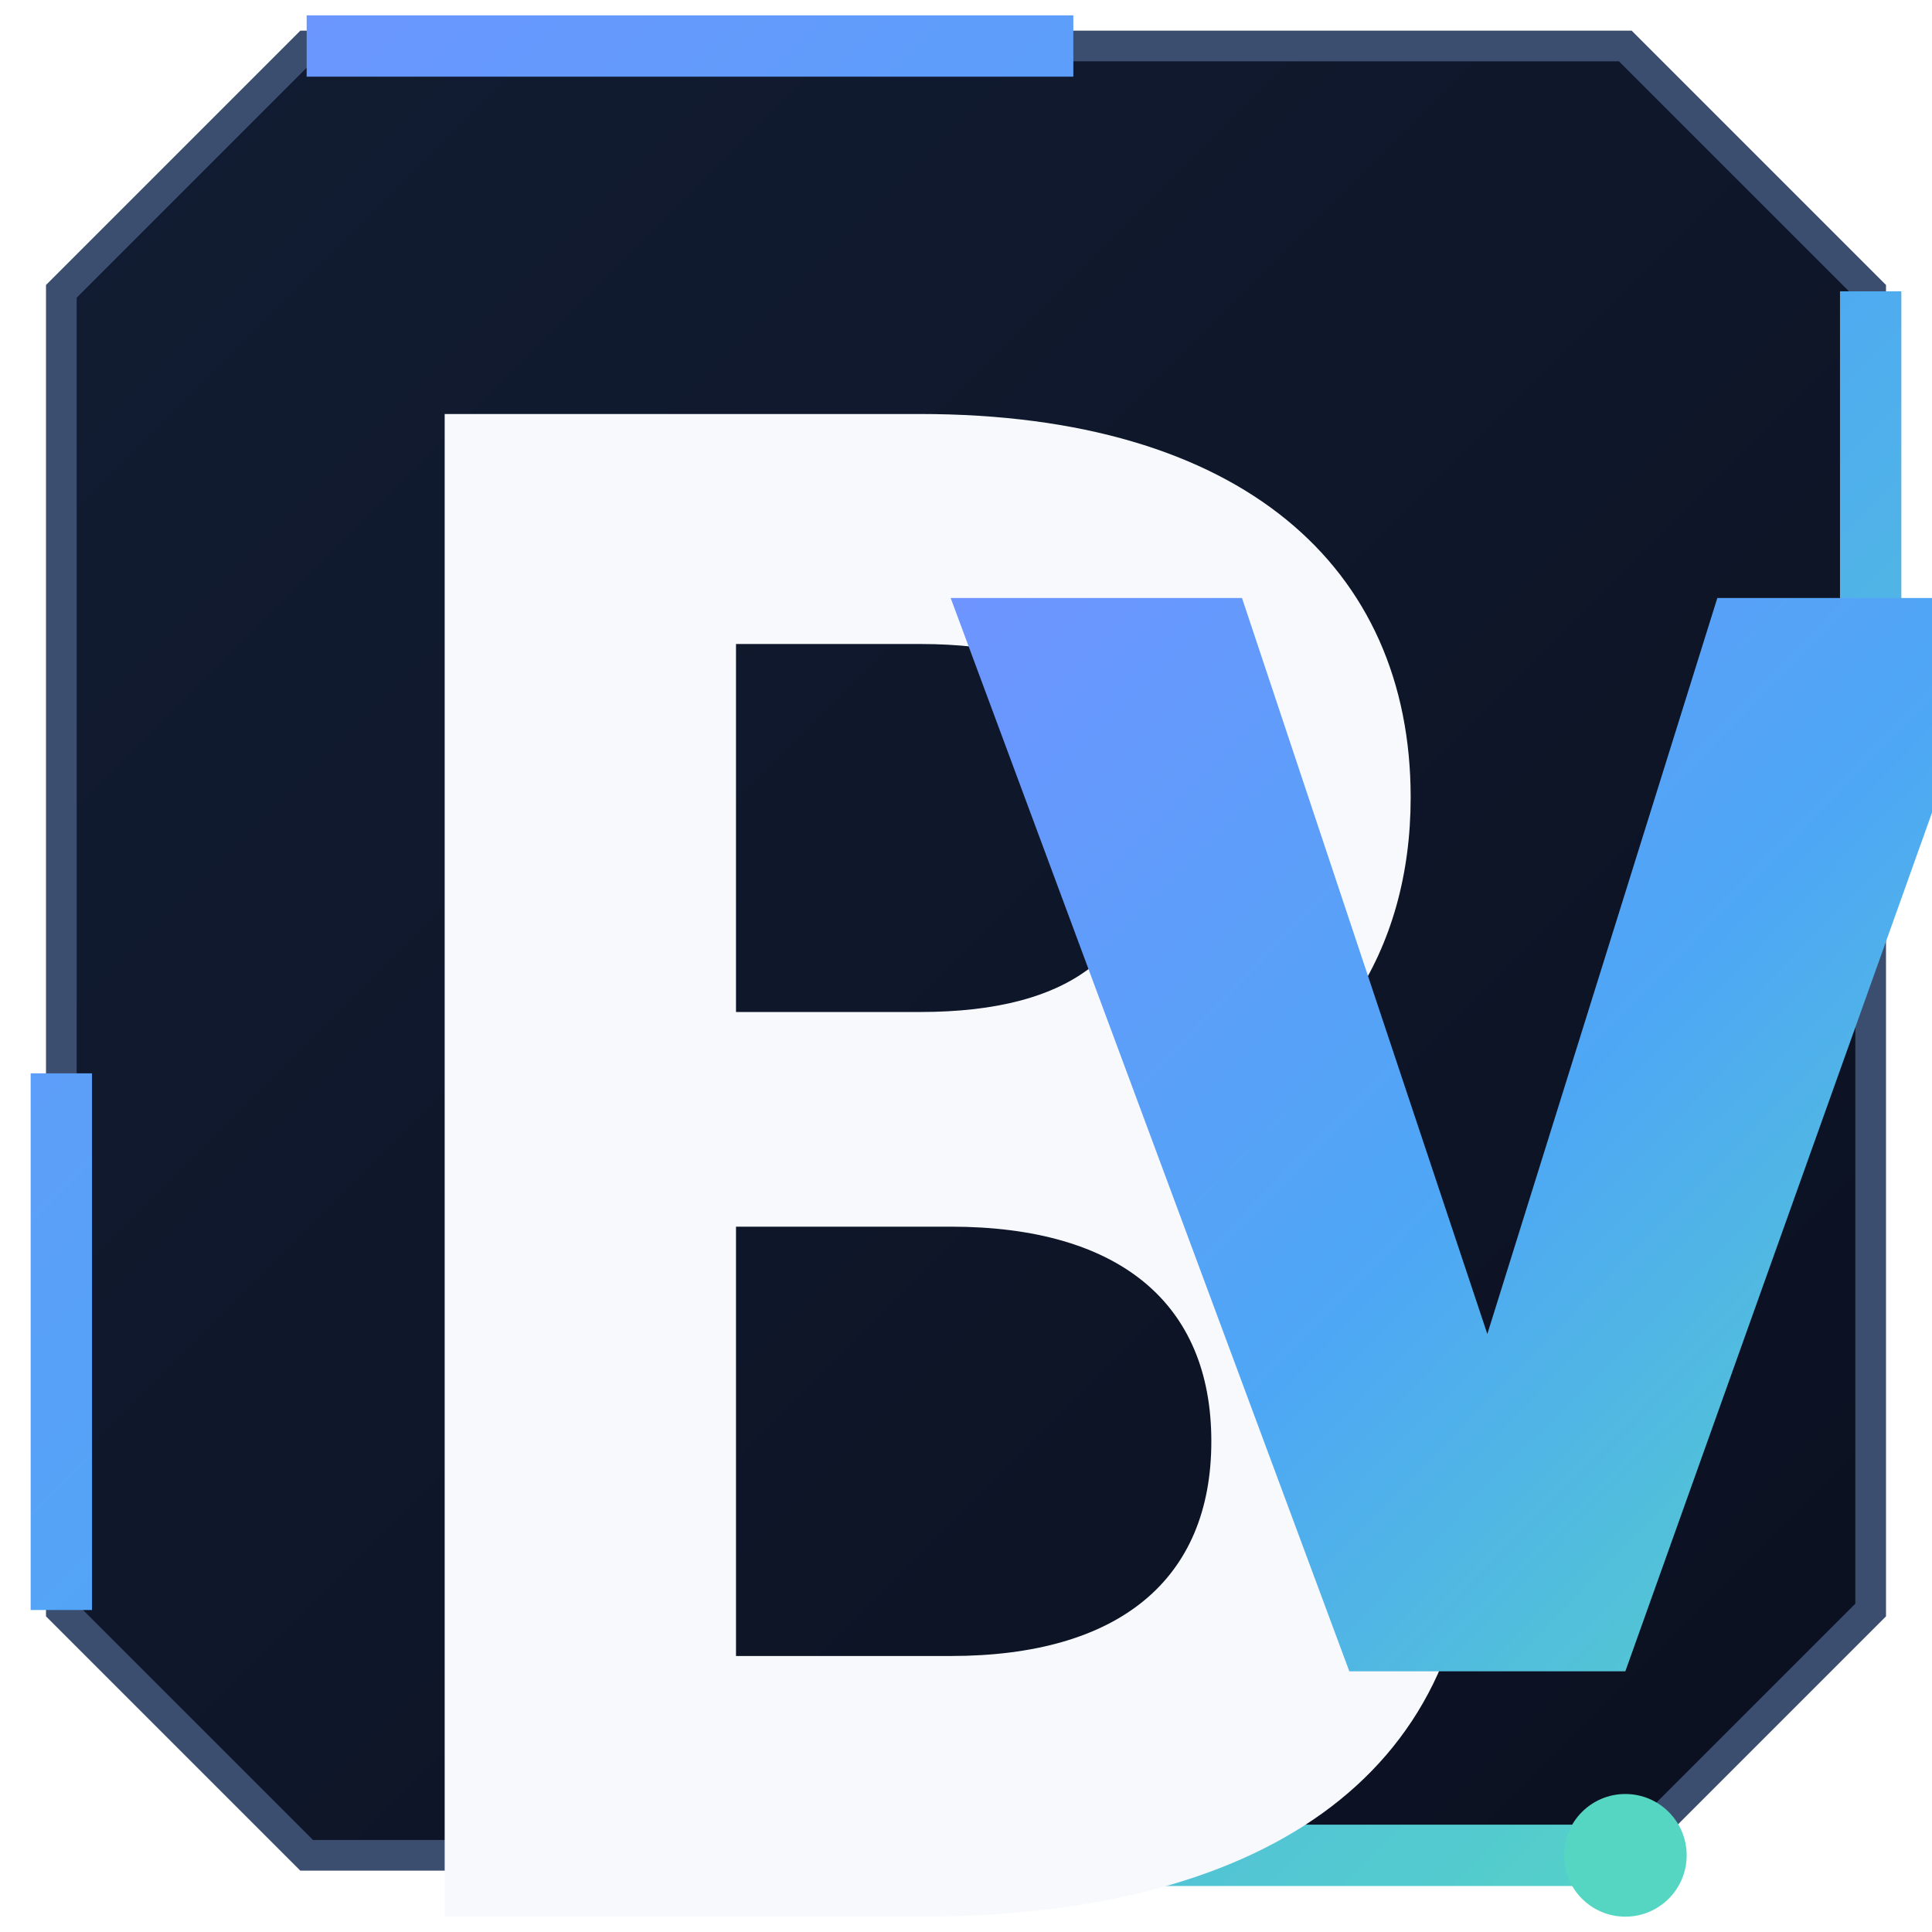
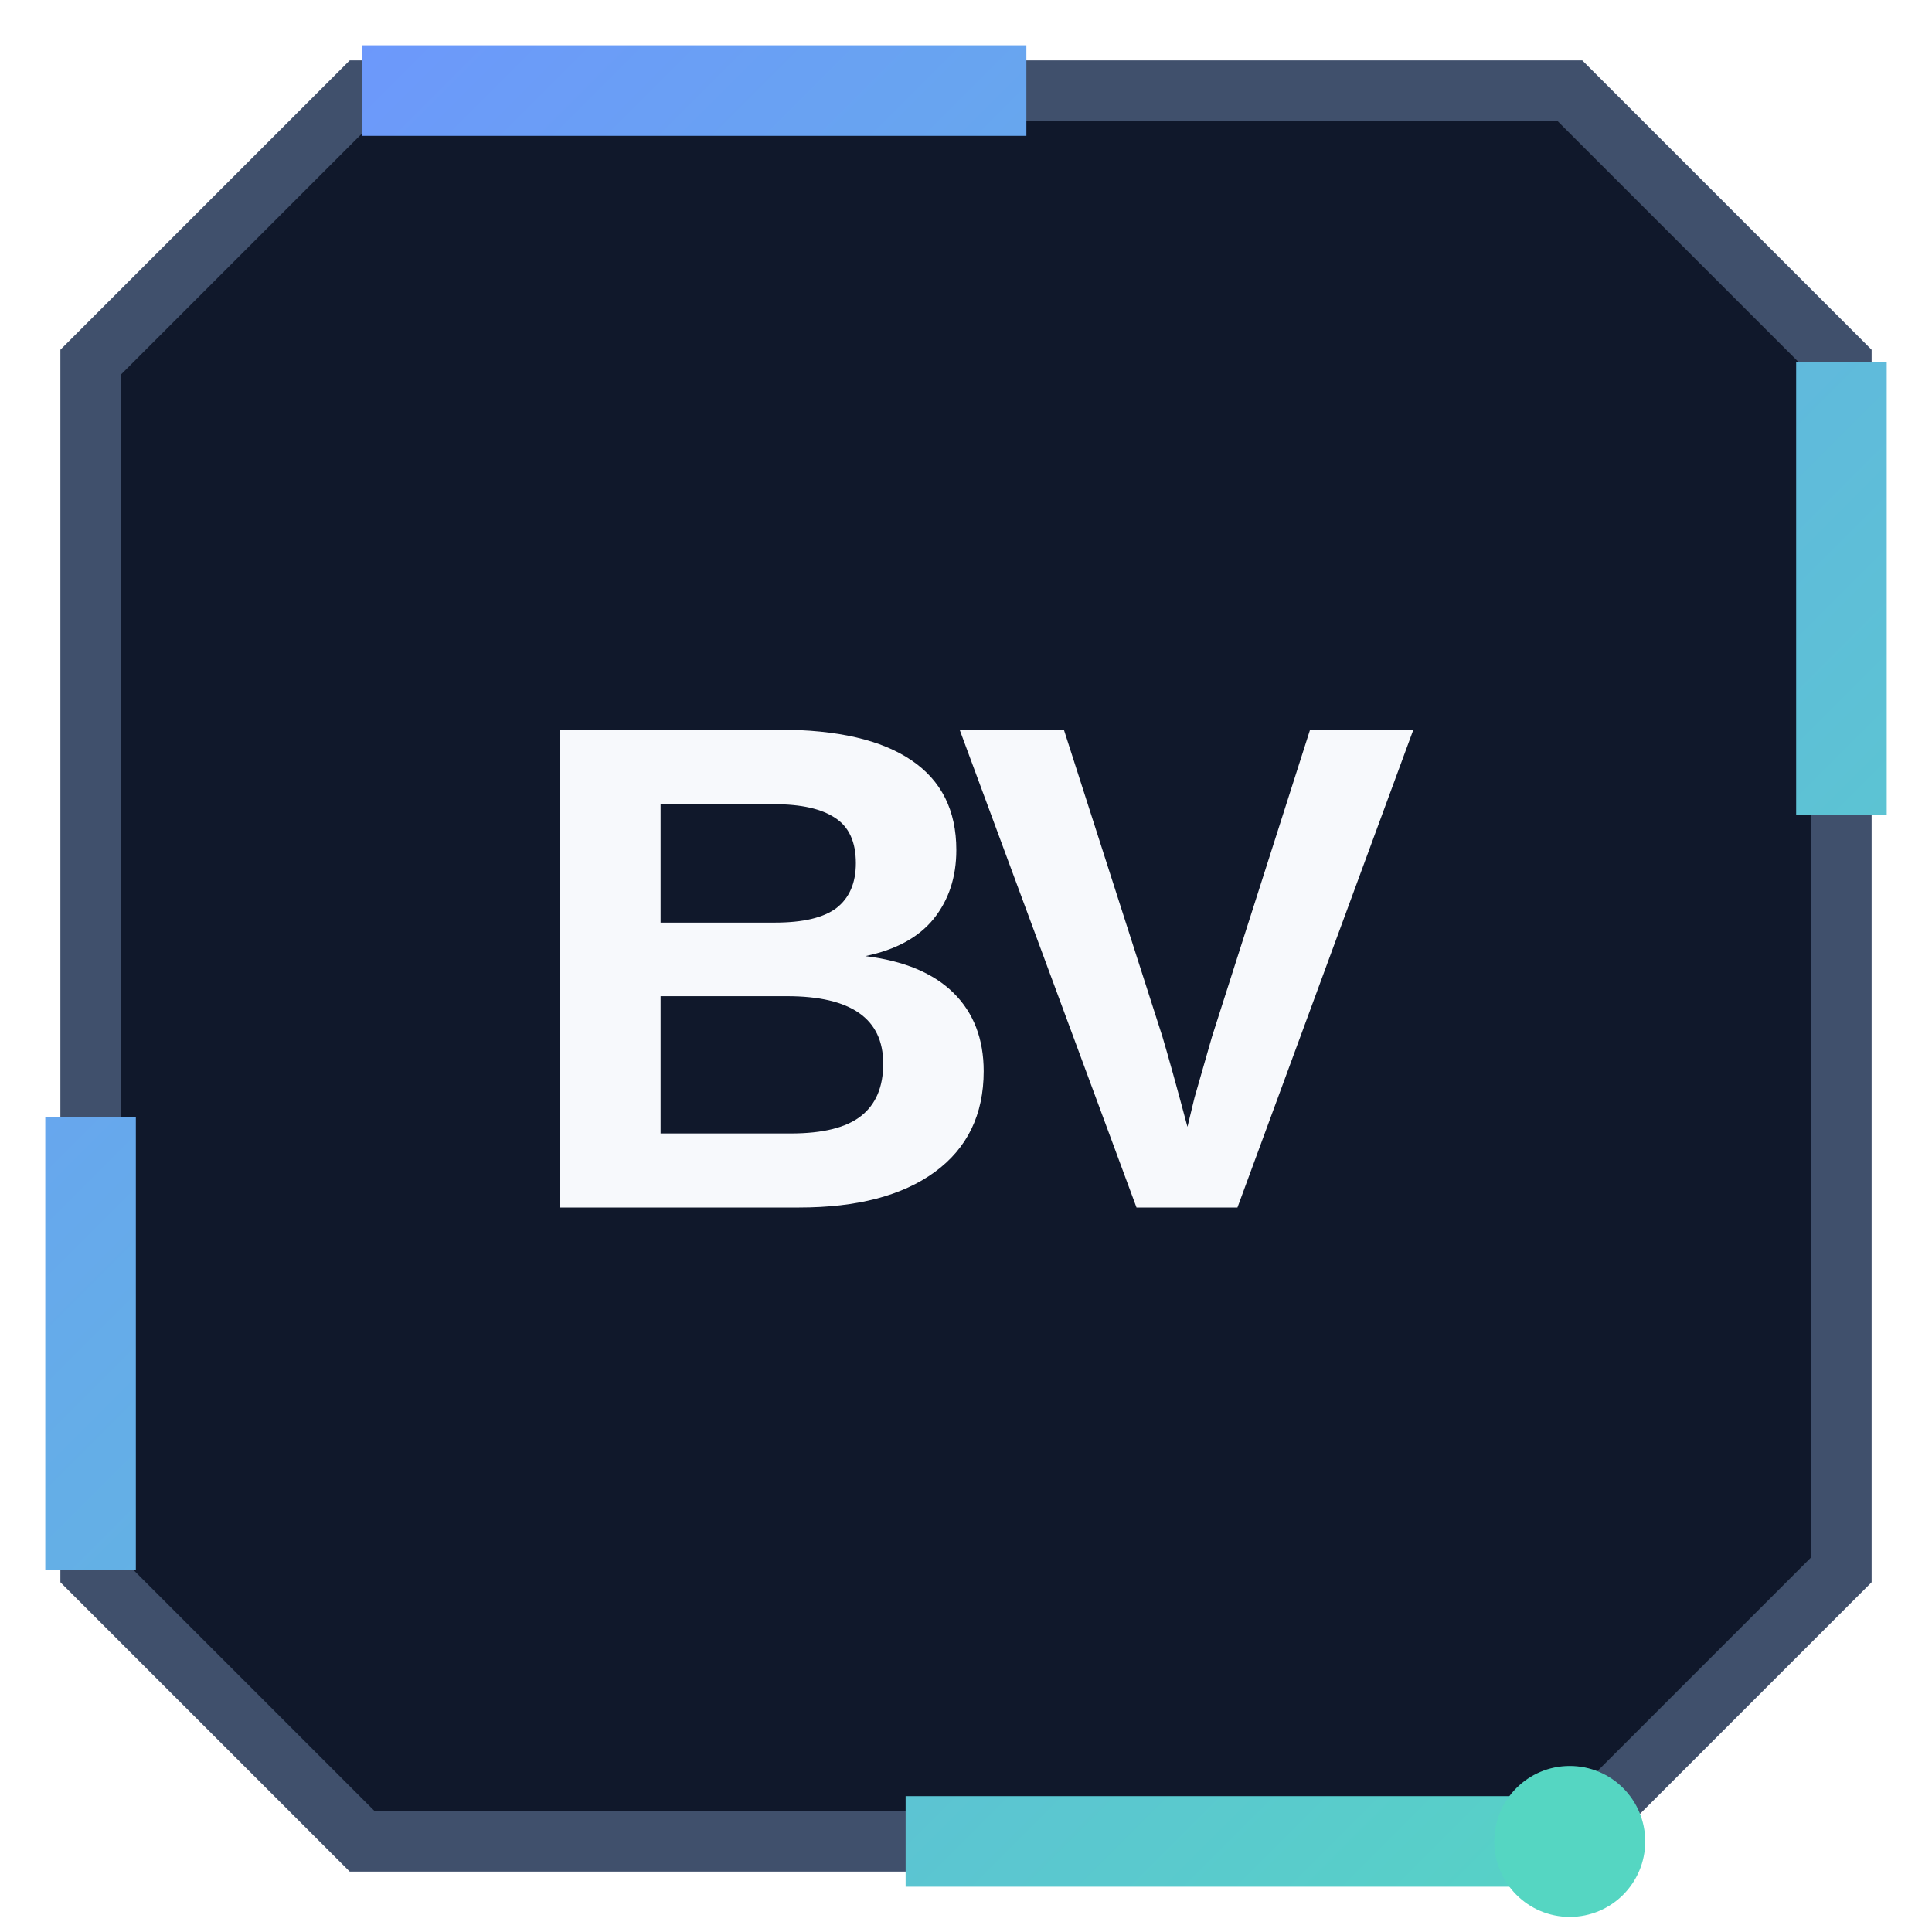
- <svg xmlns="http://www.w3.org/2000/svg" viewBox="0 0 126 126" role="img" aria-labelledby="title desc">
+ <svg xmlns="http://www.w3.org/2000/svg" viewBox="0 0 64 64" role="img" aria-labelledby="title desc">
  <defs>
-     <linearGradient id="brand" x1="0" y1="0" x2="1" y2="1">
-       <stop offset="0" stop-color="#6e94ff" />
-       <stop offset=".52" stop-color="#4ea7f5" />
+     <linearGradient id="g" x1="0" y1="0" x2="1" y2="1">
+       <stop stop-color="#6e94ff" />
      <stop offset="1" stop-color="#55d6c2" />
    </linearGradient>
-     <linearGradient id="panel" x1="0" y1="0" x2="1" y2="1">
-       <stop stop-color="#121d33" />
-       <stop offset="1" stop-color="#0b1020" />
-     </linearGradient>
  </defs>
-   <path d="M20 3h86l16 16v86l-16 16H20L4 105V19Z" fill="url(#panel)" stroke="#3b4e70" stroke-width="2" />
-   <path d="M20 3h50M122 19v35M106 121H63M4 105V70" fill="none" stroke="url(#brand)" stroke-width="4" />
-   <path d="M29 27h31c21 0 32 10 32 25 0 10-5 18-15 22 12 4 19 12 19 24 0 18-14 27-36 27H29V27Zm19 15v24h12c10 0 15-4 15-12s-5-12-15-12H48Zm0 38v28h14c11 0 17-5 17-14s-6-14-17-14H48Z" fill="#f7f9fc" />
-   <path d="M62 39h19l16 48 15-48h19l-25 70H88L62 39Z" fill="url(#brand)" />
-   <circle cx="106" cy="121" r="4" fill="#55d6c2" />
+   <path d="M12 3h40l9 9v40l-9 9H12l-9-9V12Z" fill="#10182b" stroke="#40506c" stroke-width="2" />
+   <path d="M12 3h22M61 12v15M52 61H30M3 52V37" fill="none" stroke="url(#g)" stroke-width="3" />
+   <text x="32" y="40" text-anchor="middle" fill="#f7f9fc" font-family="IBM Plex Mono,Arial,sans-serif" font-size="23" font-weight="700" letter-spacing="-2">BV</text>
+   <circle cx="52" cy="61" r="2.5" fill="#55d6c2" />
</svg>
